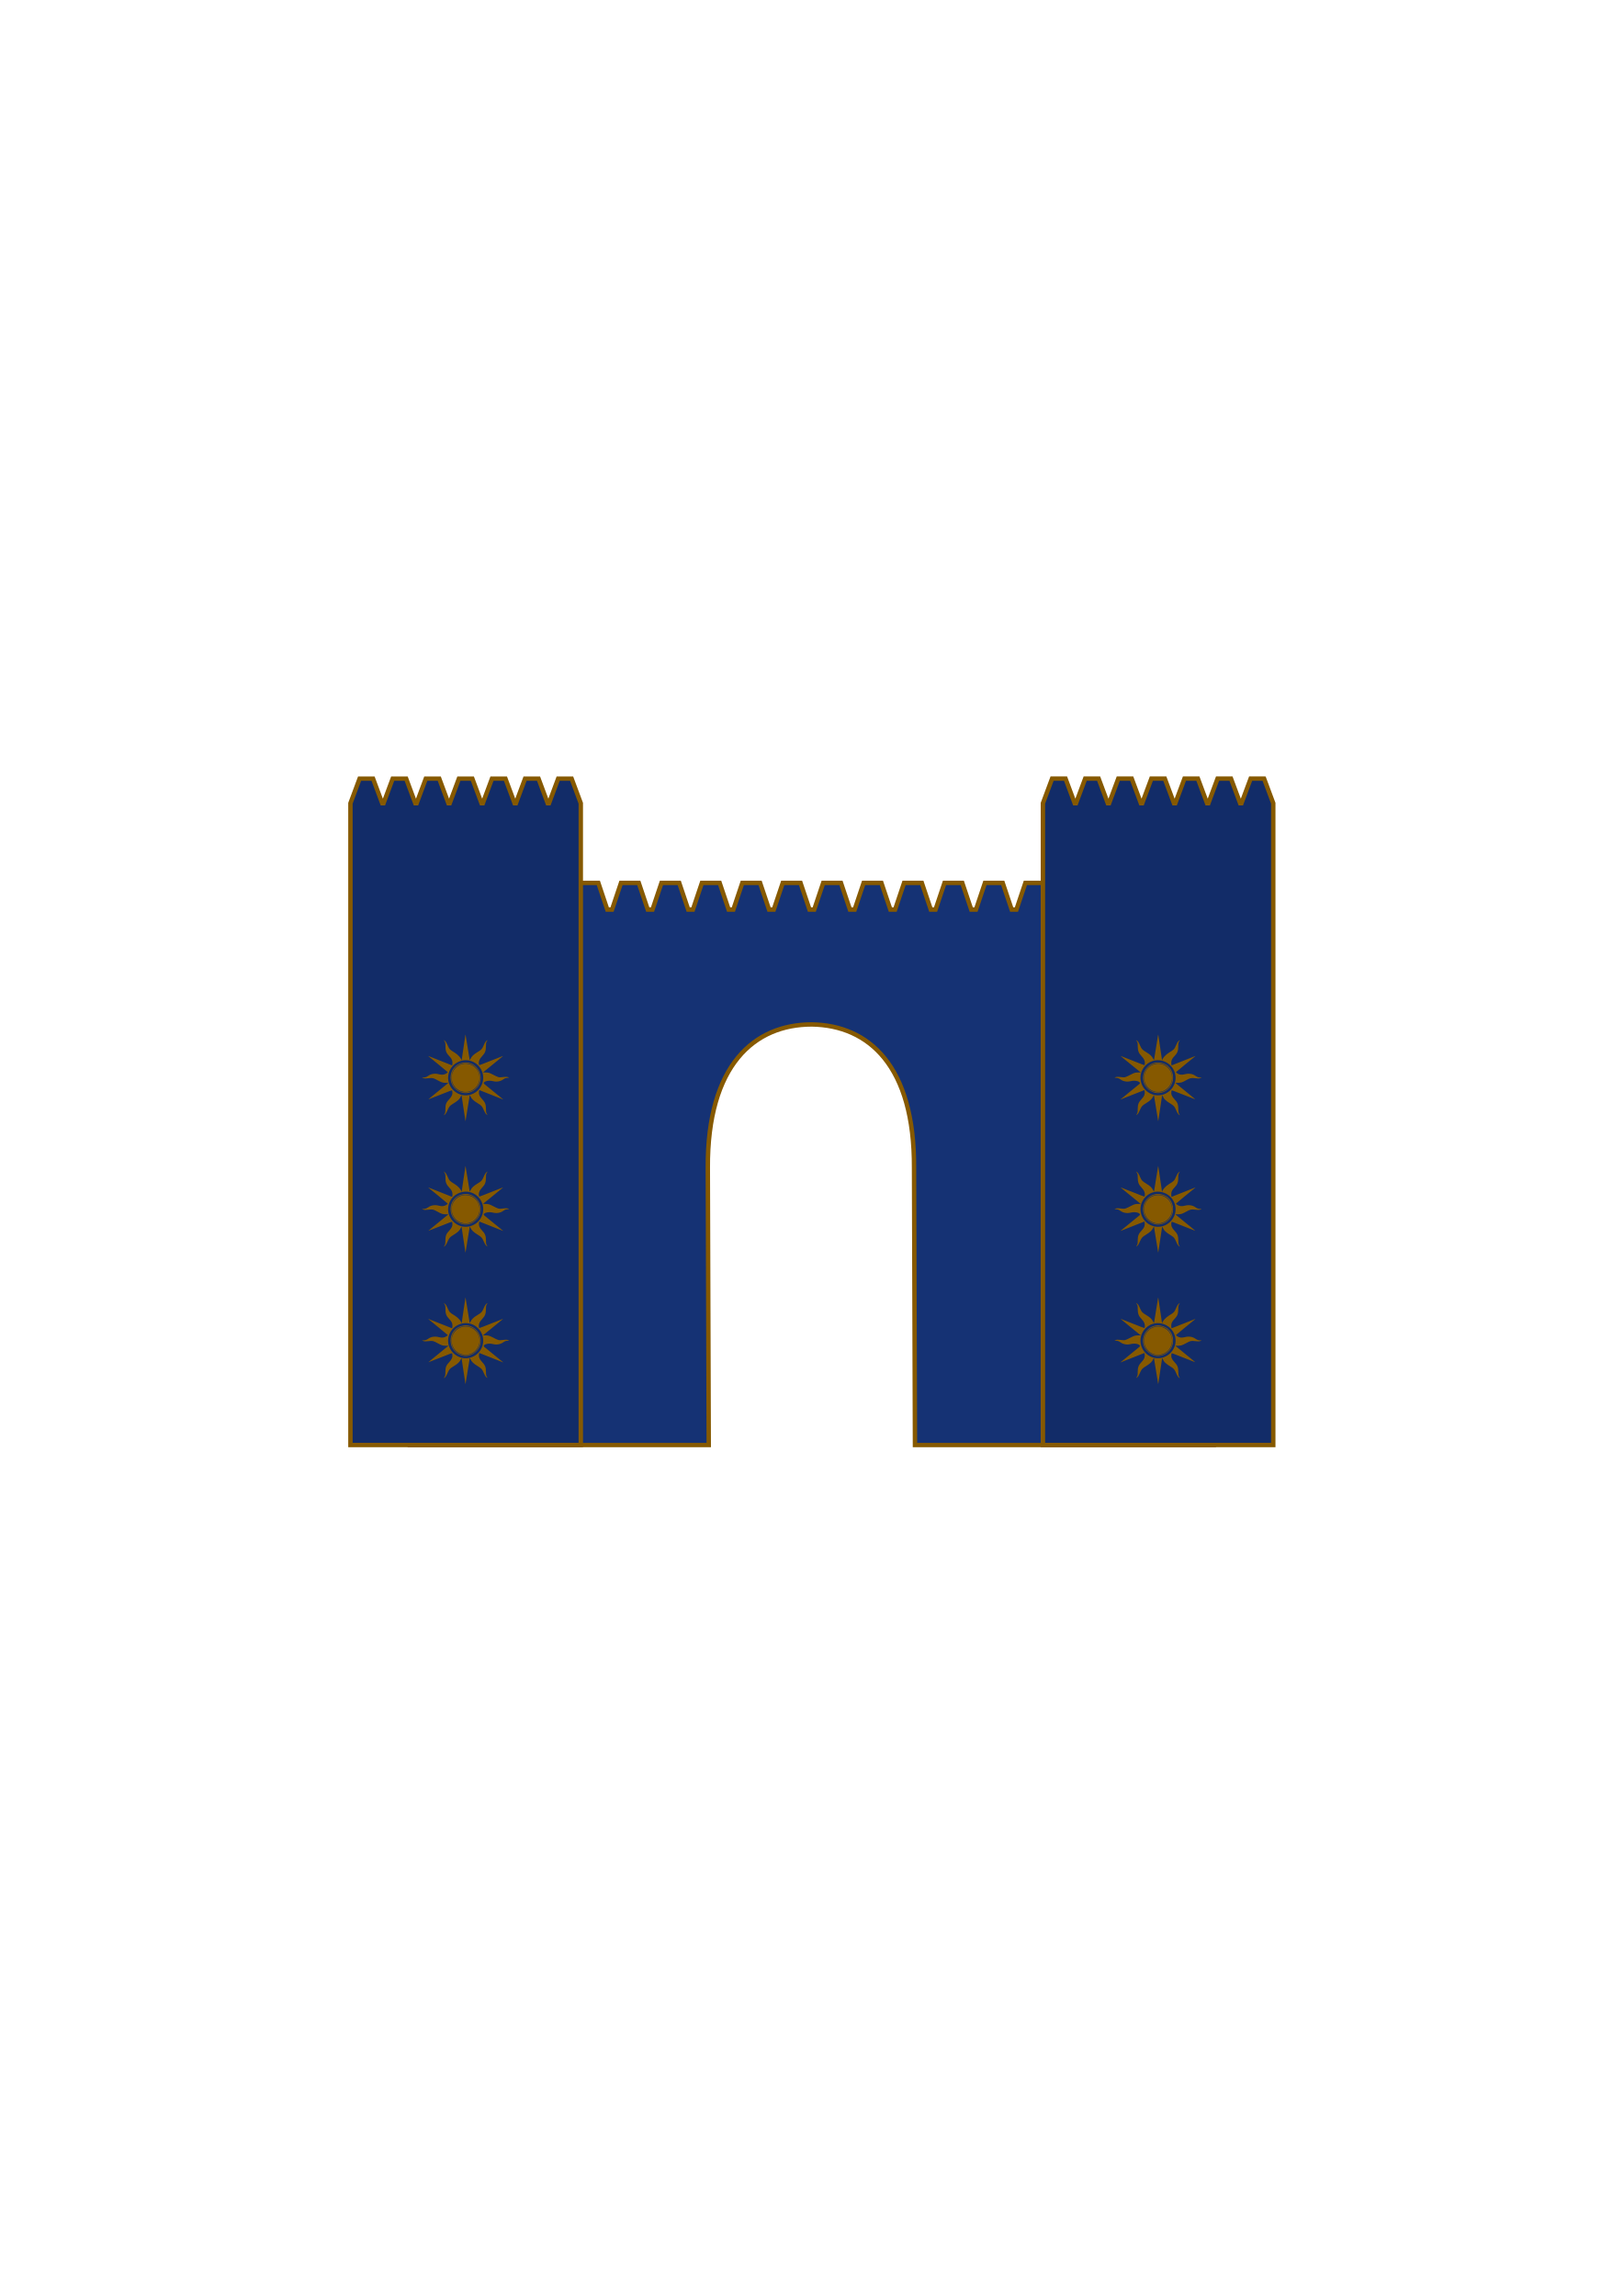
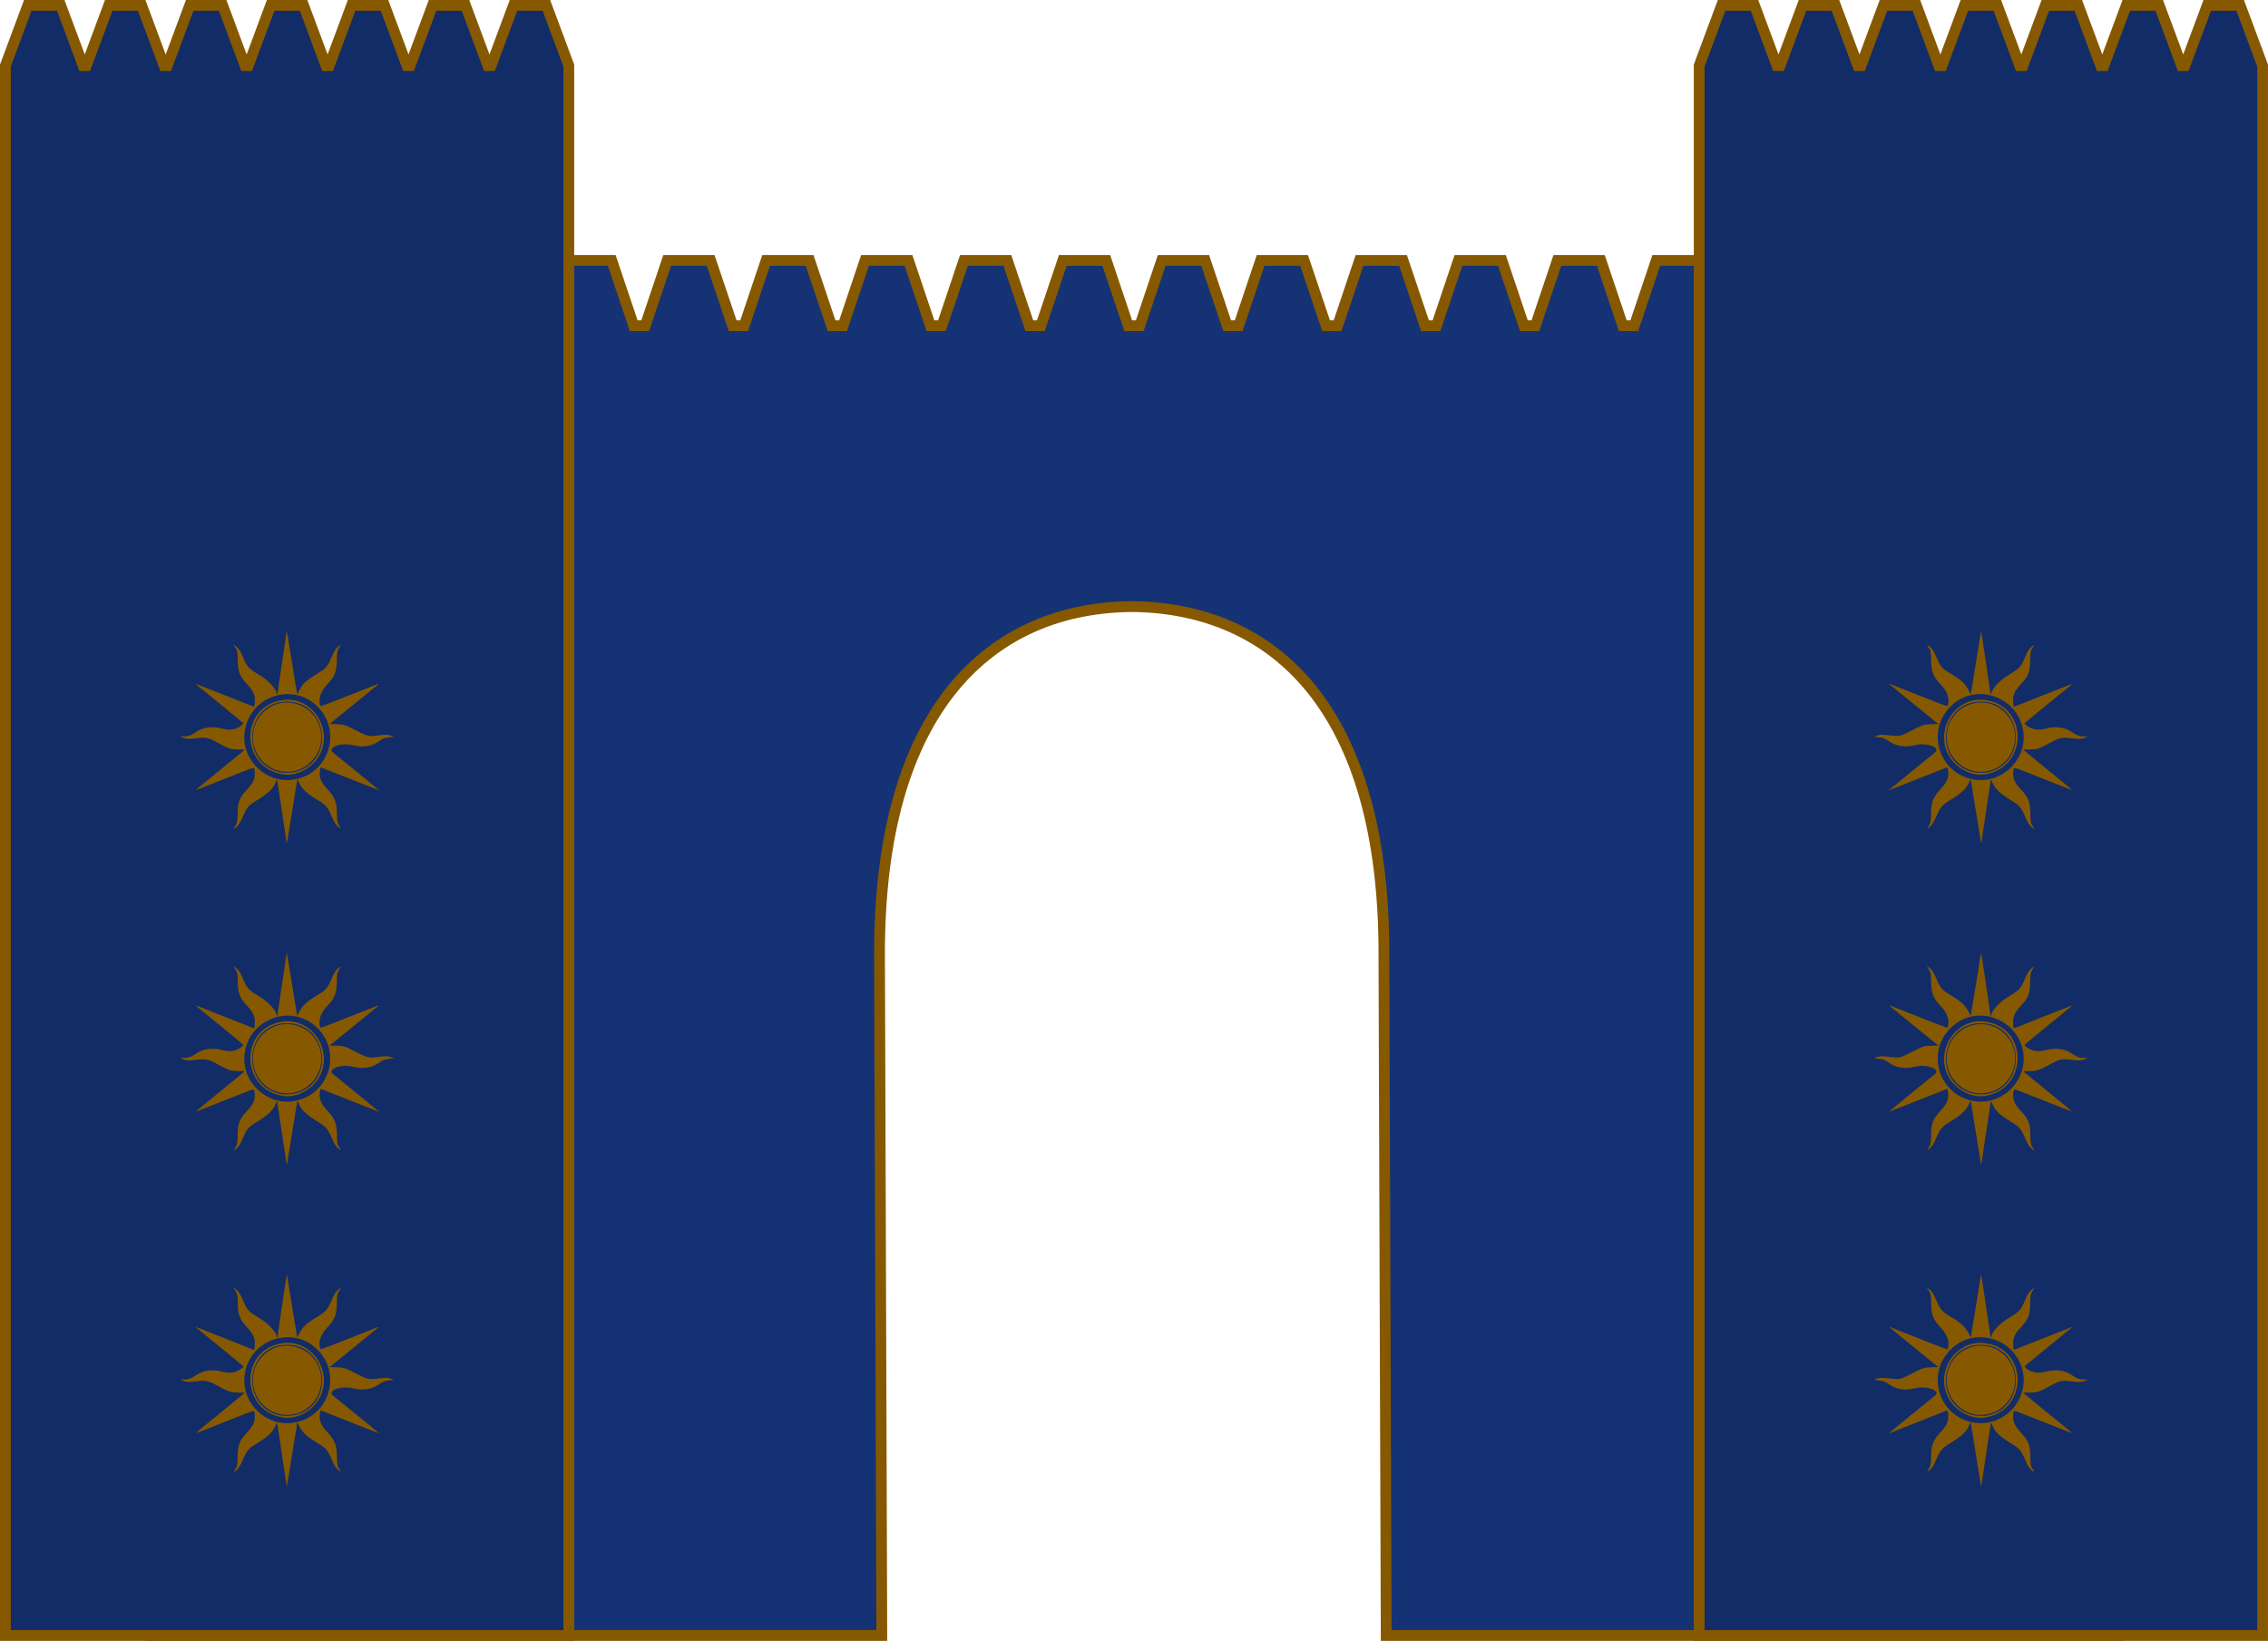
- <svg xmlns="http://www.w3.org/2000/svg" width="210mm" height="297mm" viewBox="0 0 210 297" version="1.1" id="svg1" xml:space="preserve">
+ <svg xmlns="http://www.w3.org/2000/svg" width="119.924mm" height="86.771mm" viewBox="0 0 119.924 86.771" version="1.1" id="svg1" xml:space="preserve">
  <defs id="defs1" />
-   <g id="layer1">
+   <g id="layer1" transform="translate(-45.03805,-100.4374)">
    <path id="rect2" style="display:inline;fill:#153274;fill-opacity:1;stroke:#865900;stroke-width:0.57;stroke-dasharray:none;stroke-opacity:1" d="m 54.166,114.207 -1.161,3.454 v 69.263 h 38.66 l -0.12,-35.859 c -0.065,-13.317 6.024,-18.549 13.455,-18.549 7.365,0.119 13.281,5.351 13.215,18.549 l 0.12,35.859 h 38.661 v -69.263 l -1.161,-3.454 h -2.299 l -1.161,3.454 h -0.609 l -1.161,-3.454 h -2.299 l -1.161,3.454 h -0.609 l -1.161,-3.454 h -2.299 l -1.161,3.454 h -0.609 l -1.161,-3.454 h -2.299 l -1.161,3.454 h -0.609 l -1.161,-3.454 h -2.299 l -1.161,3.454 h -0.609 l -1.161,-3.454 h -2.299 l -1.161,3.454 h -0.609 l -1.161,-3.454 h -2.299 l -1.161,3.454 h -0.609 l -1.161,-3.454 h -2.299 l -1.161,3.454 h -0.609 l -1.161,-3.454 h -2.299 l -1.161,3.454 h -0.609 l -1.161,-3.454 h -2.299 l -1.161,3.454 h -0.609 l -1.161,-3.454 h -2.299 l -1.161,3.454 h -0.609 l -1.161,-3.454 h -2.298 l -1.161,3.454 h -0.609 l -1.161,-3.454 h -2.298 l -1.161,3.454 h -0.609 l -1.161,-3.454 h -2.298 l -1.161,3.454 h -0.609 L 82.615,114.207 H 80.316 l -1.161,3.454 h -0.609 l -1.161,-3.454 h -2.299 l -1.161,3.454 h -0.609 l -1.161,-3.454 h -2.299 l -1.161,3.454 h -0.609 l -1.161,-3.454 h -2.299 l -1.161,3.454 h -0.609 l -1.161,-3.454 h -2.299 l -1.161,3.454 h -0.609 l -1.161,-3.454 z" />
    <path id="rect5" style="display:inline;fill:#122c68;fill-opacity:1;stroke:#865900;stroke-width:1;stroke-dasharray:none;stroke-opacity:1" d="M 2.401,68.223 0.324,73.806 V 219.423 H 52.581 V 73.806 L 50.504,68.223 H 47.448 l -2.077,5.584 h -0.297 l -2.077,-5.584 h -3.057 l -2.077,5.584 h -0.297 l -2.077,-5.584 h -3.056 l -2.077,5.584 h -0.297 l -2.077,-5.584 h -3.056 l -2.077,5.584 h -0.297 l -2.077,-5.584 h -3.057 l -2.077,5.584 H 15.042 L 12.965,68.223 H 9.909 L 7.832,73.806 H 7.535 L 5.458,68.223 Z m 205.197,0 2.077,5.584 V 219.423 H 157.419 V 73.806 l 2.077,-5.584 h 3.056 l 2.077,5.584 h 0.297 l 2.077,-5.584 h 3.057 l 2.077,5.584 h 0.297 l 2.077,-5.584 h 3.056 l 2.077,5.584 h 0.297 l 2.077,-5.584 h 3.056 l 2.077,5.584 h 0.297 l 2.077,-5.584 h 3.057 l 2.077,5.584 h 0.297 l 2.077,-5.584 h 3.056 l 2.077,5.584 h 0.297 l 2.077,-5.584 z" transform="matrix(0.5701106,0,0,0.5701106,45.13838,61.82798)" />
    <path style="fill:#865900;fill-opacity:1;stroke-width:0.223" d="m 60.193,136.659 c -0.007,-0.026 -0.119,-0.77 -0.249,-1.652 -0.13,-0.883 -0.241,-1.626 -0.247,-1.651 -0.009,-0.038 -0.02,-0.023 -0.071,0.094 -0.174,0.401 -0.393,0.607 -1.1,1.037 -0.353,0.215 -0.454,0.343 -0.659,0.83 -0.122,0.291 -0.232,0.458 -0.369,0.559 -0.12,0.088 -0.127,0.081 -0.045,-0.043 0.13,-0.193 0.146,-0.27 0.15,-0.704 0.005,-0.606 0.104,-0.859 0.498,-1.272 0.344,-0.361 0.459,-0.653 0.399,-1.011 -0.031,-0.183 0.033,-0.194 -0.86,0.16 -1.744,0.691 -2.223,0.878 -2.231,0.871 -0.012,-0.012 0.118,-0.119 1.372,-1.139 0.639,-0.52 1.171,-0.957 1.183,-0.971 0.019,-0.023 -0.023,-0.026 -0.283,-0.026 -0.421,0 -0.57,-0.047 -1.119,-0.352 -0.509,-0.283 -0.631,-0.309 -1.15,-0.243 -0.357,0.046 -0.515,0.041 -0.676,-0.019 -0.184,-0.069 -0.185,-0.086 -0.005,-0.079 0.234,0.009 0.429,-0.056 0.65,-0.214 0.37,-0.266 0.874,-0.342 1.371,-0.208 0.431,0.117 0.747,0.073 1.034,-0.143 0.07,-0.053 0.127,-0.108 0.127,-0.122 0,-0.014 -0.563,-0.482 -1.251,-1.04 -1.441,-1.168 -1.339,-1.08 -1.204,-1.027 0.057,0.023 0.134,0.052 0.17,0.065 0.036,0.013 0.423,0.166 0.859,0.339 0.905,0.359 1.935,0.767 1.967,0.779 0.057,0.022 0.084,-0.395 0.038,-0.57 -0.06,-0.224 -0.154,-0.372 -0.411,-0.645 -0.367,-0.39 -0.472,-0.668 -0.469,-1.248 0.001,-0.382 -0.024,-0.502 -0.14,-0.679 -0.036,-0.054 -0.071,-0.108 -0.078,-0.12 -0.023,-0.037 0.091,0.042 0.177,0.123 0.127,0.119 0.186,0.217 0.323,0.537 0.223,0.522 0.259,0.56 0.934,0.973 0.423,0.259 0.843,0.731 0.843,0.947 0,0.015 0.009,0.027 0.019,0.027 0.01,0 0.019,-0.008 0.019,-0.018 0,-0.041 0.474,-3.242 0.485,-3.277 0.017,-0.053 0.01,-0.095 0.288,1.643 0.136,0.852 0.254,1.573 0.262,1.603 0.013,0.052 0.019,0.045 0.1,-0.123 0.176,-0.363 0.398,-0.576 0.933,-0.896 0.483,-0.288 0.579,-0.393 0.763,-0.823 0.188,-0.44 0.263,-0.553 0.449,-0.681 0.097,-0.067 0.098,-0.064 0.016,0.057 -0.136,0.201 -0.152,0.272 -0.155,0.682 -0.005,0.612 -0.113,0.899 -0.485,1.287 -0.376,0.392 -0.508,0.769 -0.399,1.145 0.017,0.059 0.006,0.063 3.017,-1.131 0.134,-0.053 0.12,-0.041 -0.531,0.488 -1.485,1.205 -1.986,1.612 -1.986,1.616 -2e-6,0.002 0.138,0.004 0.307,0.005 0.376,0.001 0.517,0.037 0.892,0.23 0.856,0.44 0.816,0.429 1.372,0.363 0.423,-0.05 0.57,-0.043 0.744,0.039 0.094,0.044 0.094,0.044 -0.104,0.058 -0.261,0.017 -0.387,0.062 -0.601,0.214 -0.371,0.264 -0.855,0.34 -1.354,0.212 -0.635,-0.163 -1.41,0.116 -1.074,0.386 0.512,0.411 2.443,1.986 2.443,1.992 0,0.01 0.049,0.029 -1.086,-0.42 -0.54,-0.214 -1.16,-0.459 -1.379,-0.545 -0.218,-0.086 -0.45,-0.178 -0.514,-0.204 -0.137,-0.055 -0.132,-0.059 -0.16,0.136 -0.05,0.341 0.053,0.604 0.365,0.939 0.434,0.466 0.531,0.706 0.536,1.329 0.003,0.418 0.017,0.484 0.142,0.677 0.089,0.138 0.075,0.146 -0.06,0.035 -0.142,-0.116 -0.22,-0.238 -0.355,-0.556 -0.212,-0.5 -0.301,-0.602 -0.775,-0.891 -0.588,-0.358 -0.827,-0.593 -0.982,-0.964 -0.049,-0.118 -0.052,-0.123 -0.064,-0.111 -0.005,0.005 -0.128,0.756 -0.274,1.67 -0.304,1.902 -0.274,1.731 -0.29,1.67 z m 0.408,-3.333 c 1.85,-0.323 2.545,-2.583 1.194,-3.887 -1.351,-1.304 -3.624,-0.46 -3.827,1.42 -0.158,1.468 1.179,2.72 2.632,2.466 z m -0.563,-0.266 c -2.346,-0.332 -2.35,-3.67 -0.005,-3.939 1.444,-0.166 2.551,1.372 1.978,2.748 -0.316,0.76 -1.21,1.299 -1.974,1.191 z m 0.633,-0.139 c 2.11,-0.549 1.724,-3.711 -0.453,-3.711 -2.296,0 -2.526,3.392 -0.255,3.754 0.143,0.023 0.55,-0.002 0.708,-0.043 z m -0.765,-0.029 c -1.475,-0.272 -2.014,-2.13 -0.914,-3.151 1.123,-1.043 2.939,-0.298 3.033,1.245 0.071,1.166 -0.985,2.116 -2.118,1.906 z m 0.287,20.771 c -0.007,-0.026 -0.119,-0.77 -0.249,-1.652 -0.13,-0.883 -0.241,-1.626 -0.247,-1.651 -0.009,-0.038 -0.02,-0.023 -0.071,0.094 -0.174,0.401 -0.393,0.607 -1.1,1.037 -0.353,0.215 -0.454,0.343 -0.659,0.83 -0.122,0.291 -0.232,0.458 -0.369,0.559 -0.12,0.088 -0.127,0.081 -0.045,-0.043 0.13,-0.193 0.146,-0.27 0.15,-0.704 0.005,-0.606 0.104,-0.859 0.498,-1.272 0.344,-0.361 0.459,-0.653 0.399,-1.011 -0.031,-0.183 0.033,-0.194 -0.86,0.16 -1.744,0.691 -2.223,0.878 -2.231,0.871 -0.012,-0.012 0.118,-0.119 1.372,-1.139 0.639,-0.52 1.171,-0.957 1.183,-0.971 0.019,-0.023 -0.023,-0.026 -0.283,-0.026 -0.421,0 -0.57,-0.047 -1.119,-0.352 -0.509,-0.283 -0.631,-0.309 -1.15,-0.243 -0.357,0.046 -0.515,0.041 -0.676,-0.019 -0.184,-0.069 -0.185,-0.086 -0.005,-0.079 0.234,0.009 0.429,-0.056 0.65,-0.214 0.37,-0.266 0.874,-0.342 1.371,-0.208 0.431,0.117 0.747,0.073 1.034,-0.143 0.07,-0.053 0.127,-0.108 0.127,-0.122 0,-0.014 -0.563,-0.482 -1.251,-1.04 -1.441,-1.168 -1.339,-1.08 -1.204,-1.027 0.057,0.023 0.134,0.052 0.17,0.065 0.036,0.013 0.423,0.166 0.859,0.339 0.905,0.359 1.935,0.767 1.967,0.779 0.057,0.022 0.084,-0.395 0.038,-0.57 -0.06,-0.224 -0.154,-0.372 -0.411,-0.645 -0.367,-0.39 -0.472,-0.668 -0.469,-1.248 0.001,-0.382 -0.024,-0.502 -0.14,-0.679 -0.036,-0.054 -0.071,-0.108 -0.078,-0.12 -0.023,-0.037 0.091,0.042 0.177,0.123 0.127,0.119 0.186,0.217 0.323,0.537 0.223,0.522 0.259,0.56 0.934,0.973 0.423,0.259 0.843,0.731 0.843,0.947 0,0.015 0.009,0.027 0.019,0.027 0.01,0 0.019,-0.008 0.019,-0.018 0,-0.041 0.474,-3.242 0.485,-3.277 0.017,-0.053 0.01,-0.095 0.288,1.643 0.136,0.852 0.254,1.573 0.262,1.603 0.013,0.052 0.019,0.045 0.1,-0.123 0.176,-0.363 0.398,-0.576 0.933,-0.896 0.483,-0.288 0.579,-0.393 0.763,-0.823 0.188,-0.44 0.263,-0.553 0.449,-0.681 0.097,-0.067 0.098,-0.064 0.016,0.057 -0.136,0.201 -0.152,0.272 -0.155,0.682 -0.005,0.612 -0.113,0.899 -0.485,1.287 -0.376,0.392 -0.508,0.769 -0.399,1.145 0.017,0.059 0.006,0.063 3.017,-1.131 0.134,-0.053 0.12,-0.041 -0.531,0.488 -1.485,1.205 -1.986,1.612 -1.986,1.616 -2e-6,0.002 0.138,0.004 0.307,0.005 0.376,0.001 0.517,0.037 0.892,0.23 0.856,0.44 0.816,0.429 1.372,0.363 0.423,-0.05 0.57,-0.043 0.744,0.039 0.094,0.044 0.094,0.044 -0.104,0.058 -0.261,0.017 -0.387,0.062 -0.601,0.214 -0.371,0.264 -0.855,0.34 -1.354,0.212 -0.635,-0.163 -1.41,0.116 -1.074,0.386 0.512,0.411 2.443,1.986 2.443,1.992 0,0.01 0.049,0.029 -1.086,-0.42 -0.54,-0.214 -1.16,-0.459 -1.379,-0.545 -0.218,-0.086 -0.45,-0.178 -0.514,-0.204 -0.137,-0.055 -0.132,-0.059 -0.16,0.136 -0.05,0.341 0.053,0.604 0.365,0.939 0.434,0.466 0.531,0.706 0.536,1.329 0.003,0.418 0.017,0.484 0.142,0.677 0.089,0.138 0.075,0.146 -0.06,0.035 -0.142,-0.116 -0.22,-0.238 -0.355,-0.556 -0.212,-0.5 -0.301,-0.602 -0.775,-0.891 -0.588,-0.358 -0.827,-0.593 -0.982,-0.964 -0.049,-0.118 -0.052,-0.123 -0.064,-0.111 -0.005,0.005 -0.128,0.756 -0.274,1.67 -0.304,1.902 -0.274,1.731 -0.29,1.67 z m 0.408,-3.333 c 1.85,-0.323 2.545,-2.583 1.194,-3.887 -1.351,-1.304 -3.624,-0.46 -3.827,1.42 -0.158,1.468 1.179,2.72 2.632,2.466 z m -0.563,-0.266 c -2.346,-0.332 -2.35,-3.67 -0.005,-3.939 1.444,-0.166 2.551,1.372 1.978,2.748 -0.316,0.76 -1.21,1.299 -1.974,1.191 z m 0.633,-0.139 c 2.11,-0.549 1.724,-3.711 -0.453,-3.711 -2.296,0 -2.526,3.392 -0.255,3.754 0.143,0.023 0.55,-0.002 0.708,-0.043 z m -0.765,-0.029 c -1.475,-0.272 -2.014,-2.13 -0.914,-3.151 1.123,-1.043 2.939,-0.298 3.033,1.245 0.071,1.166 -0.985,2.116 -2.118,1.906 z m 0.287,20.771 c -0.007,-0.026 -0.119,-0.77 -0.249,-1.652 -0.13,-0.883 -0.241,-1.626 -0.247,-1.651 -0.009,-0.038 -0.02,-0.023 -0.071,0.094 -0.174,0.401 -0.393,0.607 -1.1,1.037 -0.353,0.215 -0.454,0.343 -0.659,0.83 -0.122,0.291 -0.232,0.458 -0.369,0.559 -0.12,0.088 -0.127,0.081 -0.045,-0.043 0.13,-0.193 0.146,-0.27 0.15,-0.704 0.005,-0.606 0.104,-0.859 0.498,-1.272 0.344,-0.361 0.459,-0.653 0.399,-1.011 -0.031,-0.183 0.033,-0.194 -0.86,0.16 -1.744,0.691 -2.223,0.878 -2.231,0.871 -0.012,-0.012 0.118,-0.119 1.372,-1.139 0.639,-0.52 1.171,-0.957 1.183,-0.971 0.019,-0.023 -0.023,-0.026 -0.283,-0.026 -0.421,0 -0.57,-0.047 -1.119,-0.352 -0.509,-0.283 -0.631,-0.309 -1.15,-0.243 -0.357,0.046 -0.515,0.041 -0.676,-0.019 -0.184,-0.069 -0.185,-0.086 -0.005,-0.079 0.234,0.009 0.429,-0.056 0.65,-0.214 0.37,-0.266 0.874,-0.342 1.371,-0.208 0.431,0.117 0.747,0.073 1.034,-0.143 0.07,-0.053 0.127,-0.108 0.127,-0.122 0,-0.014 -0.563,-0.482 -1.251,-1.04 -1.441,-1.168 -1.339,-1.08 -1.204,-1.027 0.057,0.023 0.134,0.052 0.17,0.065 0.036,0.013 0.423,0.166 0.859,0.339 0.905,0.359 1.935,0.767 1.967,0.779 0.057,0.022 0.084,-0.395 0.038,-0.57 -0.06,-0.224 -0.154,-0.372 -0.411,-0.645 -0.367,-0.39 -0.472,-0.668 -0.469,-1.248 0.001,-0.382 -0.024,-0.502 -0.14,-0.679 -0.036,-0.054 -0.071,-0.108 -0.078,-0.12 -0.023,-0.037 0.091,0.042 0.177,0.123 0.127,0.119 0.186,0.217 0.323,0.537 0.223,0.522 0.259,0.56 0.934,0.973 0.423,0.259 0.843,0.731 0.843,0.947 0,0.015 0.009,0.027 0.019,0.027 0.01,0 0.019,-0.008 0.019,-0.018 0,-0.041 0.474,-3.242 0.485,-3.277 0.017,-0.053 0.01,-0.095 0.288,1.643 0.136,0.852 0.254,1.573 0.262,1.603 0.013,0.052 0.019,0.045 0.1,-0.123 0.176,-0.363 0.398,-0.576 0.933,-0.896 0.483,-0.288 0.579,-0.393 0.763,-0.823 0.188,-0.44 0.263,-0.553 0.449,-0.681 0.097,-0.067 0.098,-0.064 0.016,0.057 -0.136,0.201 -0.152,0.272 -0.155,0.682 -0.005,0.612 -0.113,0.899 -0.485,1.287 -0.376,0.392 -0.508,0.769 -0.399,1.145 0.017,0.059 0.006,0.063 3.017,-1.131 0.134,-0.053 0.12,-0.041 -0.531,0.488 -1.485,1.205 -1.986,1.612 -1.986,1.616 -2e-6,0.002 0.138,0.004 0.307,0.005 0.376,0.001 0.517,0.037 0.892,0.23 0.856,0.44 0.816,0.429 1.372,0.363 0.423,-0.05 0.57,-0.043 0.744,0.039 0.094,0.044 0.094,0.044 -0.104,0.058 -0.261,0.017 -0.387,0.062 -0.601,0.214 -0.371,0.264 -0.855,0.34 -1.354,0.212 -0.635,-0.163 -1.41,0.116 -1.074,0.386 0.512,0.411 2.443,1.986 2.443,1.992 0,0.01 0.049,0.029 -1.086,-0.42 -0.54,-0.214 -1.16,-0.459 -1.379,-0.545 -0.218,-0.086 -0.45,-0.178 -0.514,-0.204 -0.137,-0.055 -0.132,-0.059 -0.16,0.136 -0.05,0.341 0.053,0.604 0.365,0.939 0.434,0.466 0.531,0.706 0.536,1.329 0.003,0.418 0.017,0.484 0.142,0.677 0.089,0.138 0.075,0.146 -0.06,0.035 -0.142,-0.116 -0.22,-0.238 -0.355,-0.556 -0.212,-0.5 -0.301,-0.602 -0.775,-0.891 -0.588,-0.358 -0.827,-0.593 -0.982,-0.964 -0.049,-0.118 -0.052,-0.123 -0.064,-0.111 -0.005,0.005 -0.128,0.756 -0.274,1.67 -0.304,1.902 -0.274,1.731 -0.29,1.67 z m 0.408,-3.333 c 1.85,-0.323 2.545,-2.583 1.194,-3.887 -1.351,-1.304 -3.624,-0.46 -3.827,1.42 -0.158,1.468 1.179,2.72 2.632,2.466 z m -0.563,-0.266 c -2.346,-0.332 -2.35,-3.67 -0.005,-3.939 1.444,-0.166 2.551,1.372 1.978,2.748 -0.316,0.76 -1.21,1.299 -1.974,1.191 z m 0.633,-0.139 c 2.11,-0.549 1.724,-3.711 -0.453,-3.711 -2.296,0 -2.526,3.392 -0.255,3.754 0.143,0.023 0.55,-0.002 0.708,-0.043 z m -0.765,-0.029 c -1.475,-0.272 -2.014,-2.13 -0.914,-3.151 1.123,-1.043 2.939,-0.298 3.033,1.245 0.071,1.166 -0.985,2.116 -2.118,1.906 z m 89.9,-30.241 c 0.007,-0.026 0.119,-0.77 0.249,-1.652 0.13,-0.883 0.241,-1.626 0.247,-1.651 0.008,-0.038 0.02,-0.023 0.071,0.094 0.174,0.401 0.393,0.607 1.1,1.037 0.353,0.215 0.454,0.343 0.659,0.83 0.122,0.291 0.232,0.458 0.369,0.559 0.12,0.088 0.127,0.081 0.045,-0.043 -0.13,-0.193 -0.146,-0.27 -0.15,-0.704 -0.005,-0.606 -0.104,-0.859 -0.498,-1.272 -0.344,-0.361 -0.459,-0.653 -0.399,-1.011 0.031,-0.183 -0.033,-0.194 0.86,0.16 1.744,0.691 2.223,0.878 2.231,0.871 0.012,-0.012 -0.118,-0.119 -1.372,-1.139 -0.639,-0.52 -1.171,-0.957 -1.183,-0.971 -0.019,-0.023 0.023,-0.026 0.283,-0.026 0.421,0 0.57,-0.047 1.119,-0.352 0.509,-0.283 0.631,-0.309 1.15,-0.243 0.357,0.046 0.515,0.041 0.676,-0.019 0.184,-0.069 0.185,-0.086 0.005,-0.079 -0.234,0.009 -0.429,-0.056 -0.65,-0.214 -0.37,-0.266 -0.874,-0.342 -1.371,-0.208 -0.431,0.117 -0.747,0.073 -1.034,-0.143 -0.07,-0.053 -0.127,-0.108 -0.127,-0.122 0,-0.014 0.563,-0.482 1.251,-1.04 1.442,-1.168 1.339,-1.08 1.204,-1.027 -0.057,0.023 -0.134,0.052 -0.17,0.065 -0.036,0.013 -0.423,0.166 -0.859,0.339 -0.905,0.359 -1.935,0.767 -1.967,0.779 -0.057,0.022 -0.084,-0.395 -0.038,-0.57 0.06,-0.224 0.154,-0.372 0.411,-0.645 0.367,-0.39 0.472,-0.668 0.469,-1.248 -0.001,-0.382 0.024,-0.502 0.14,-0.679 0.036,-0.054 0.071,-0.108 0.078,-0.12 0.023,-0.037 -0.091,0.042 -0.177,0.123 -0.127,0.119 -0.186,0.217 -0.323,0.537 -0.223,0.522 -0.259,0.56 -0.934,0.973 -0.423,0.259 -0.843,0.731 -0.843,0.947 0,0.015 -0.008,0.027 -0.019,0.027 -0.01,0 -0.019,-0.008 -0.019,-0.018 0,-0.041 -0.474,-3.242 -0.485,-3.277 -0.017,-0.053 -0.01,-0.095 -0.288,1.643 -0.136,0.852 -0.254,1.573 -0.262,1.603 -0.013,0.052 -0.019,0.045 -0.1,-0.123 -0.176,-0.363 -0.398,-0.576 -0.933,-0.896 -0.483,-0.288 -0.579,-0.393 -0.763,-0.823 -0.188,-0.44 -0.263,-0.553 -0.449,-0.681 -0.097,-0.067 -0.098,-0.064 -0.016,0.057 0.136,0.201 0.152,0.272 0.155,0.682 0.005,0.612 0.113,0.899 0.485,1.287 0.376,0.392 0.508,0.769 0.399,1.145 -0.017,0.059 -0.006,0.063 -3.017,-1.131 -0.134,-0.053 -0.12,-0.041 0.531,0.488 1.485,1.205 1.986,1.612 1.986,1.616 0,0.002 -0.138,0.004 -0.307,0.005 -0.376,0.001 -0.517,0.037 -0.892,0.23 -0.856,0.44 -0.816,0.429 -1.372,0.363 -0.423,-0.05 -0.57,-0.043 -0.744,0.039 -0.094,0.044 -0.094,0.044 0.104,0.058 0.261,0.017 0.387,0.062 0.601,0.214 0.371,0.264 0.855,0.34 1.354,0.212 0.635,-0.163 1.41,0.116 1.074,0.386 -0.512,0.411 -2.443,1.986 -2.443,1.992 0,0.01 -0.05,0.029 1.086,-0.42 0.54,-0.214 1.16,-0.459 1.379,-0.545 0.218,-0.086 0.45,-0.178 0.514,-0.204 0.137,-0.055 0.132,-0.059 0.16,0.136 0.05,0.341 -0.053,0.604 -0.365,0.939 -0.434,0.466 -0.531,0.706 -0.536,1.329 -0.003,0.418 -0.017,0.484 -0.142,0.677 -0.089,0.138 -0.075,0.146 0.06,0.035 0.142,-0.116 0.22,-0.238 0.355,-0.556 0.212,-0.5 0.301,-0.602 0.775,-0.891 0.588,-0.358 0.827,-0.593 0.982,-0.964 0.049,-0.118 0.052,-0.123 0.065,-0.111 0.005,0.005 0.128,0.756 0.274,1.67 0.304,1.902 0.274,1.731 0.29,1.67 z m -0.408,-3.333 c -1.85,-0.323 -2.545,-2.583 -1.194,-3.887 1.351,-1.304 3.624,-0.46 3.827,1.42 0.158,1.468 -1.179,2.72 -2.632,2.466 z m 0.563,-0.266 c 2.346,-0.332 2.35,-3.67 0.005,-3.939 -1.444,-0.166 -2.551,1.372 -1.978,2.748 0.316,0.76 1.21,1.299 1.974,1.191 z m -0.633,-0.139 c -2.11,-0.549 -1.724,-3.711 0.453,-3.711 2.296,0 2.526,3.392 0.255,3.754 -0.143,0.023 -0.55,-0.002 -0.708,-0.043 z m 0.765,-0.029 c 1.475,-0.272 2.014,-2.13 0.914,-3.151 -1.123,-1.043 -2.939,-0.298 -3.033,1.245 -0.071,1.166 0.985,2.116 2.118,1.906 z m -0.287,20.771 c 0.007,-0.026 0.119,-0.77 0.249,-1.652 0.13,-0.883 0.241,-1.626 0.247,-1.651 0.008,-0.038 0.02,-0.023 0.071,0.094 0.174,0.401 0.393,0.607 1.1,1.037 0.353,0.215 0.454,0.343 0.659,0.83 0.122,0.291 0.232,0.458 0.369,0.559 0.12,0.088 0.127,0.081 0.045,-0.043 -0.13,-0.193 -0.146,-0.27 -0.15,-0.704 -0.005,-0.606 -0.104,-0.859 -0.498,-1.272 -0.344,-0.361 -0.459,-0.653 -0.399,-1.011 0.031,-0.183 -0.033,-0.194 0.86,0.16 1.744,0.691 2.223,0.878 2.231,0.871 0.012,-0.012 -0.118,-0.119 -1.372,-1.139 -0.639,-0.52 -1.171,-0.957 -1.183,-0.971 -0.019,-0.023 0.023,-0.026 0.283,-0.026 0.421,0 0.57,-0.047 1.119,-0.352 0.509,-0.283 0.631,-0.309 1.15,-0.243 0.357,0.046 0.515,0.041 0.676,-0.019 0.184,-0.069 0.185,-0.086 0.005,-0.079 -0.234,0.009 -0.429,-0.056 -0.65,-0.214 -0.37,-0.266 -0.874,-0.342 -1.371,-0.208 -0.431,0.117 -0.747,0.073 -1.034,-0.143 -0.07,-0.053 -0.127,-0.108 -0.127,-0.122 0,-0.014 0.563,-0.482 1.251,-1.04 1.442,-1.168 1.339,-1.08 1.204,-1.027 -0.057,0.023 -0.134,0.052 -0.17,0.065 -0.036,0.013 -0.423,0.166 -0.859,0.339 -0.905,0.359 -1.935,0.767 -1.967,0.779 -0.057,0.022 -0.084,-0.395 -0.038,-0.57 0.06,-0.224 0.154,-0.372 0.411,-0.645 0.367,-0.39 0.472,-0.668 0.469,-1.248 -0.001,-0.382 0.024,-0.502 0.14,-0.679 0.036,-0.054 0.071,-0.108 0.078,-0.12 0.023,-0.037 -0.091,0.042 -0.177,0.123 -0.127,0.119 -0.186,0.217 -0.323,0.537 -0.223,0.522 -0.259,0.56 -0.934,0.973 -0.423,0.259 -0.843,0.731 -0.843,0.947 0,0.015 -0.008,0.027 -0.019,0.027 -0.01,0 -0.019,-0.008 -0.019,-0.018 0,-0.041 -0.474,-3.242 -0.485,-3.277 -0.017,-0.053 -0.01,-0.095 -0.288,1.643 -0.136,0.852 -0.254,1.573 -0.262,1.603 -0.013,0.052 -0.019,0.045 -0.1,-0.123 -0.176,-0.363 -0.398,-0.576 -0.933,-0.896 -0.483,-0.288 -0.579,-0.393 -0.763,-0.823 -0.188,-0.44 -0.263,-0.553 -0.449,-0.681 -0.097,-0.067 -0.098,-0.064 -0.016,0.057 0.136,0.201 0.152,0.272 0.155,0.682 0.005,0.612 0.113,0.899 0.485,1.287 0.376,0.392 0.508,0.769 0.399,1.145 -0.017,0.059 -0.006,0.063 -3.017,-1.131 -0.134,-0.053 -0.12,-0.041 0.531,0.488 1.485,1.205 1.986,1.612 1.986,1.616 0,0.002 -0.138,0.004 -0.307,0.005 -0.376,0.001 -0.517,0.037 -0.892,0.23 -0.856,0.44 -0.816,0.429 -1.372,0.363 -0.423,-0.05 -0.57,-0.043 -0.744,0.039 -0.094,0.044 -0.094,0.044 0.104,0.058 0.261,0.017 0.387,0.062 0.601,0.214 0.371,0.264 0.855,0.34 1.354,0.212 0.635,-0.163 1.41,0.116 1.074,0.386 -0.512,0.411 -2.443,1.986 -2.443,1.992 0,0.01 -0.05,0.029 1.086,-0.42 0.54,-0.214 1.16,-0.459 1.379,-0.545 0.218,-0.086 0.45,-0.178 0.514,-0.204 0.137,-0.055 0.132,-0.059 0.16,0.136 0.05,0.341 -0.053,0.604 -0.365,0.939 -0.434,0.466 -0.531,0.706 -0.536,1.329 -0.003,0.418 -0.017,0.484 -0.142,0.677 -0.089,0.138 -0.075,0.146 0.06,0.035 0.142,-0.116 0.22,-0.238 0.355,-0.556 0.212,-0.5 0.301,-0.602 0.775,-0.891 0.588,-0.358 0.827,-0.593 0.982,-0.964 0.049,-0.118 0.052,-0.123 0.065,-0.111 0.005,0.005 0.128,0.756 0.274,1.67 0.304,1.902 0.274,1.731 0.29,1.67 z m -0.408,-3.333 c -1.85,-0.323 -2.545,-2.583 -1.194,-3.887 1.351,-1.304 3.624,-0.46 3.827,1.42 0.158,1.468 -1.179,2.72 -2.632,2.466 z m 0.563,-0.266 c 2.346,-0.332 2.35,-3.67 0.005,-3.939 -1.444,-0.166 -2.551,1.372 -1.978,2.748 0.316,0.76 1.21,1.299 1.974,1.191 z m -0.633,-0.139 c -2.11,-0.549 -1.724,-3.711 0.453,-3.711 2.296,0 2.526,3.392 0.255,3.754 -0.143,0.023 -0.55,-0.002 -0.708,-0.043 z m 0.765,-0.029 c 1.475,-0.272 2.014,-2.13 0.914,-3.151 -1.123,-1.043 -2.939,-0.298 -3.033,1.245 -0.071,1.166 0.985,2.116 2.118,1.906 z m -0.287,20.771 c 0.007,-0.026 0.119,-0.77 0.249,-1.652 0.13,-0.883 0.241,-1.626 0.247,-1.651 0.008,-0.038 0.02,-0.023 0.071,0.094 0.174,0.401 0.393,0.607 1.1,1.037 0.353,0.215 0.454,0.343 0.659,0.83 0.122,0.291 0.232,0.458 0.369,0.559 0.12,0.088 0.127,0.081 0.045,-0.043 -0.13,-0.193 -0.146,-0.27 -0.15,-0.704 -0.005,-0.606 -0.104,-0.859 -0.498,-1.272 -0.344,-0.361 -0.459,-0.653 -0.399,-1.011 0.031,-0.183 -0.033,-0.194 0.86,0.16 1.744,0.691 2.223,0.878 2.231,0.871 0.012,-0.012 -0.118,-0.119 -1.372,-1.139 -0.639,-0.52 -1.171,-0.957 -1.183,-0.971 -0.019,-0.023 0.023,-0.026 0.283,-0.026 0.421,0 0.57,-0.047 1.119,-0.352 0.509,-0.283 0.631,-0.309 1.15,-0.243 0.357,0.046 0.515,0.041 0.676,-0.019 0.184,-0.069 0.185,-0.086 0.005,-0.079 -0.234,0.009 -0.429,-0.056 -0.65,-0.214 -0.37,-0.266 -0.874,-0.342 -1.371,-0.208 -0.431,0.117 -0.747,0.073 -1.034,-0.143 -0.07,-0.053 -0.127,-0.108 -0.127,-0.122 0,-0.014 0.563,-0.482 1.251,-1.04 1.442,-1.168 1.339,-1.08 1.204,-1.027 -0.057,0.023 -0.134,0.052 -0.17,0.065 -0.036,0.013 -0.423,0.166 -0.859,0.339 -0.905,0.359 -1.935,0.767 -1.967,0.779 -0.057,0.022 -0.084,-0.395 -0.038,-0.57 0.06,-0.224 0.154,-0.372 0.411,-0.645 0.367,-0.39 0.472,-0.668 0.469,-1.248 -0.001,-0.382 0.024,-0.502 0.14,-0.679 0.036,-0.054 0.071,-0.108 0.078,-0.12 0.023,-0.037 -0.091,0.042 -0.177,0.123 -0.127,0.119 -0.186,0.217 -0.323,0.537 -0.223,0.522 -0.259,0.56 -0.934,0.973 -0.423,0.259 -0.843,0.731 -0.843,0.947 0,0.015 -0.008,0.027 -0.019,0.027 -0.01,0 -0.019,-0.008 -0.019,-0.018 0,-0.041 -0.474,-3.242 -0.485,-3.277 -0.017,-0.053 -0.01,-0.095 -0.288,1.643 -0.136,0.852 -0.254,1.573 -0.262,1.603 -0.013,0.052 -0.019,0.045 -0.1,-0.123 -0.176,-0.363 -0.398,-0.576 -0.933,-0.896 -0.483,-0.288 -0.579,-0.393 -0.763,-0.823 -0.188,-0.44 -0.263,-0.553 -0.449,-0.681 -0.097,-0.067 -0.098,-0.064 -0.016,0.057 0.136,0.201 0.152,0.272 0.155,0.682 0.005,0.612 0.113,0.899 0.485,1.287 0.376,0.392 0.508,0.769 0.399,1.145 -0.017,0.059 -0.006,0.063 -3.017,-1.131 -0.134,-0.053 -0.12,-0.041 0.531,0.488 1.485,1.205 1.986,1.612 1.986,1.616 0,0.002 -0.138,0.004 -0.307,0.005 -0.376,0.001 -0.517,0.037 -0.892,0.23 -0.856,0.44 -0.816,0.429 -1.372,0.363 -0.423,-0.05 -0.57,-0.043 -0.744,0.039 -0.094,0.044 -0.094,0.044 0.104,0.058 0.261,0.017 0.387,0.062 0.601,0.214 0.371,0.264 0.855,0.34 1.354,0.212 0.635,-0.163 1.41,0.116 1.074,0.386 -0.512,0.411 -2.443,1.986 -2.443,1.992 0,0.01 -0.05,0.029 1.086,-0.42 0.54,-0.214 1.16,-0.459 1.379,-0.545 0.218,-0.086 0.45,-0.178 0.514,-0.204 0.137,-0.055 0.132,-0.059 0.16,0.136 0.05,0.341 -0.053,0.604 -0.365,0.939 -0.434,0.466 -0.531,0.706 -0.536,1.329 -0.003,0.418 -0.017,0.484 -0.142,0.677 -0.089,0.138 -0.075,0.146 0.06,0.035 0.142,-0.116 0.22,-0.238 0.355,-0.556 0.212,-0.5 0.301,-0.602 0.775,-0.891 0.588,-0.358 0.827,-0.593 0.982,-0.964 0.049,-0.118 0.052,-0.123 0.065,-0.111 0.005,0.005 0.128,0.756 0.274,1.67 0.304,1.902 0.274,1.731 0.29,1.67 z m -0.408,-3.333 c -1.85,-0.323 -2.545,-2.583 -1.194,-3.887 1.351,-1.304 3.624,-0.46 3.827,1.42 0.158,1.468 -1.179,2.72 -2.632,2.466 z m 0.563,-0.266 c 2.346,-0.332 2.35,-3.67 0.005,-3.939 -1.444,-0.166 -2.551,1.372 -1.978,2.748 0.316,0.76 1.21,1.299 1.974,1.191 z m -0.633,-0.139 c -2.11,-0.549 -1.724,-3.711 0.453,-3.711 2.296,0 2.526,3.392 0.255,3.754 -0.143,0.023 -0.55,-0.002 -0.708,-0.043 z m 0.765,-0.029 c 1.475,-0.272 2.014,-2.13 0.914,-3.151 -1.123,-1.043 -2.939,-0.298 -3.033,1.245 -0.071,1.166 0.985,2.116 2.118,1.906 z" id="path10" transform="translate(-3.0237901e-7,8.331126)" />
  </g>
</svg>
